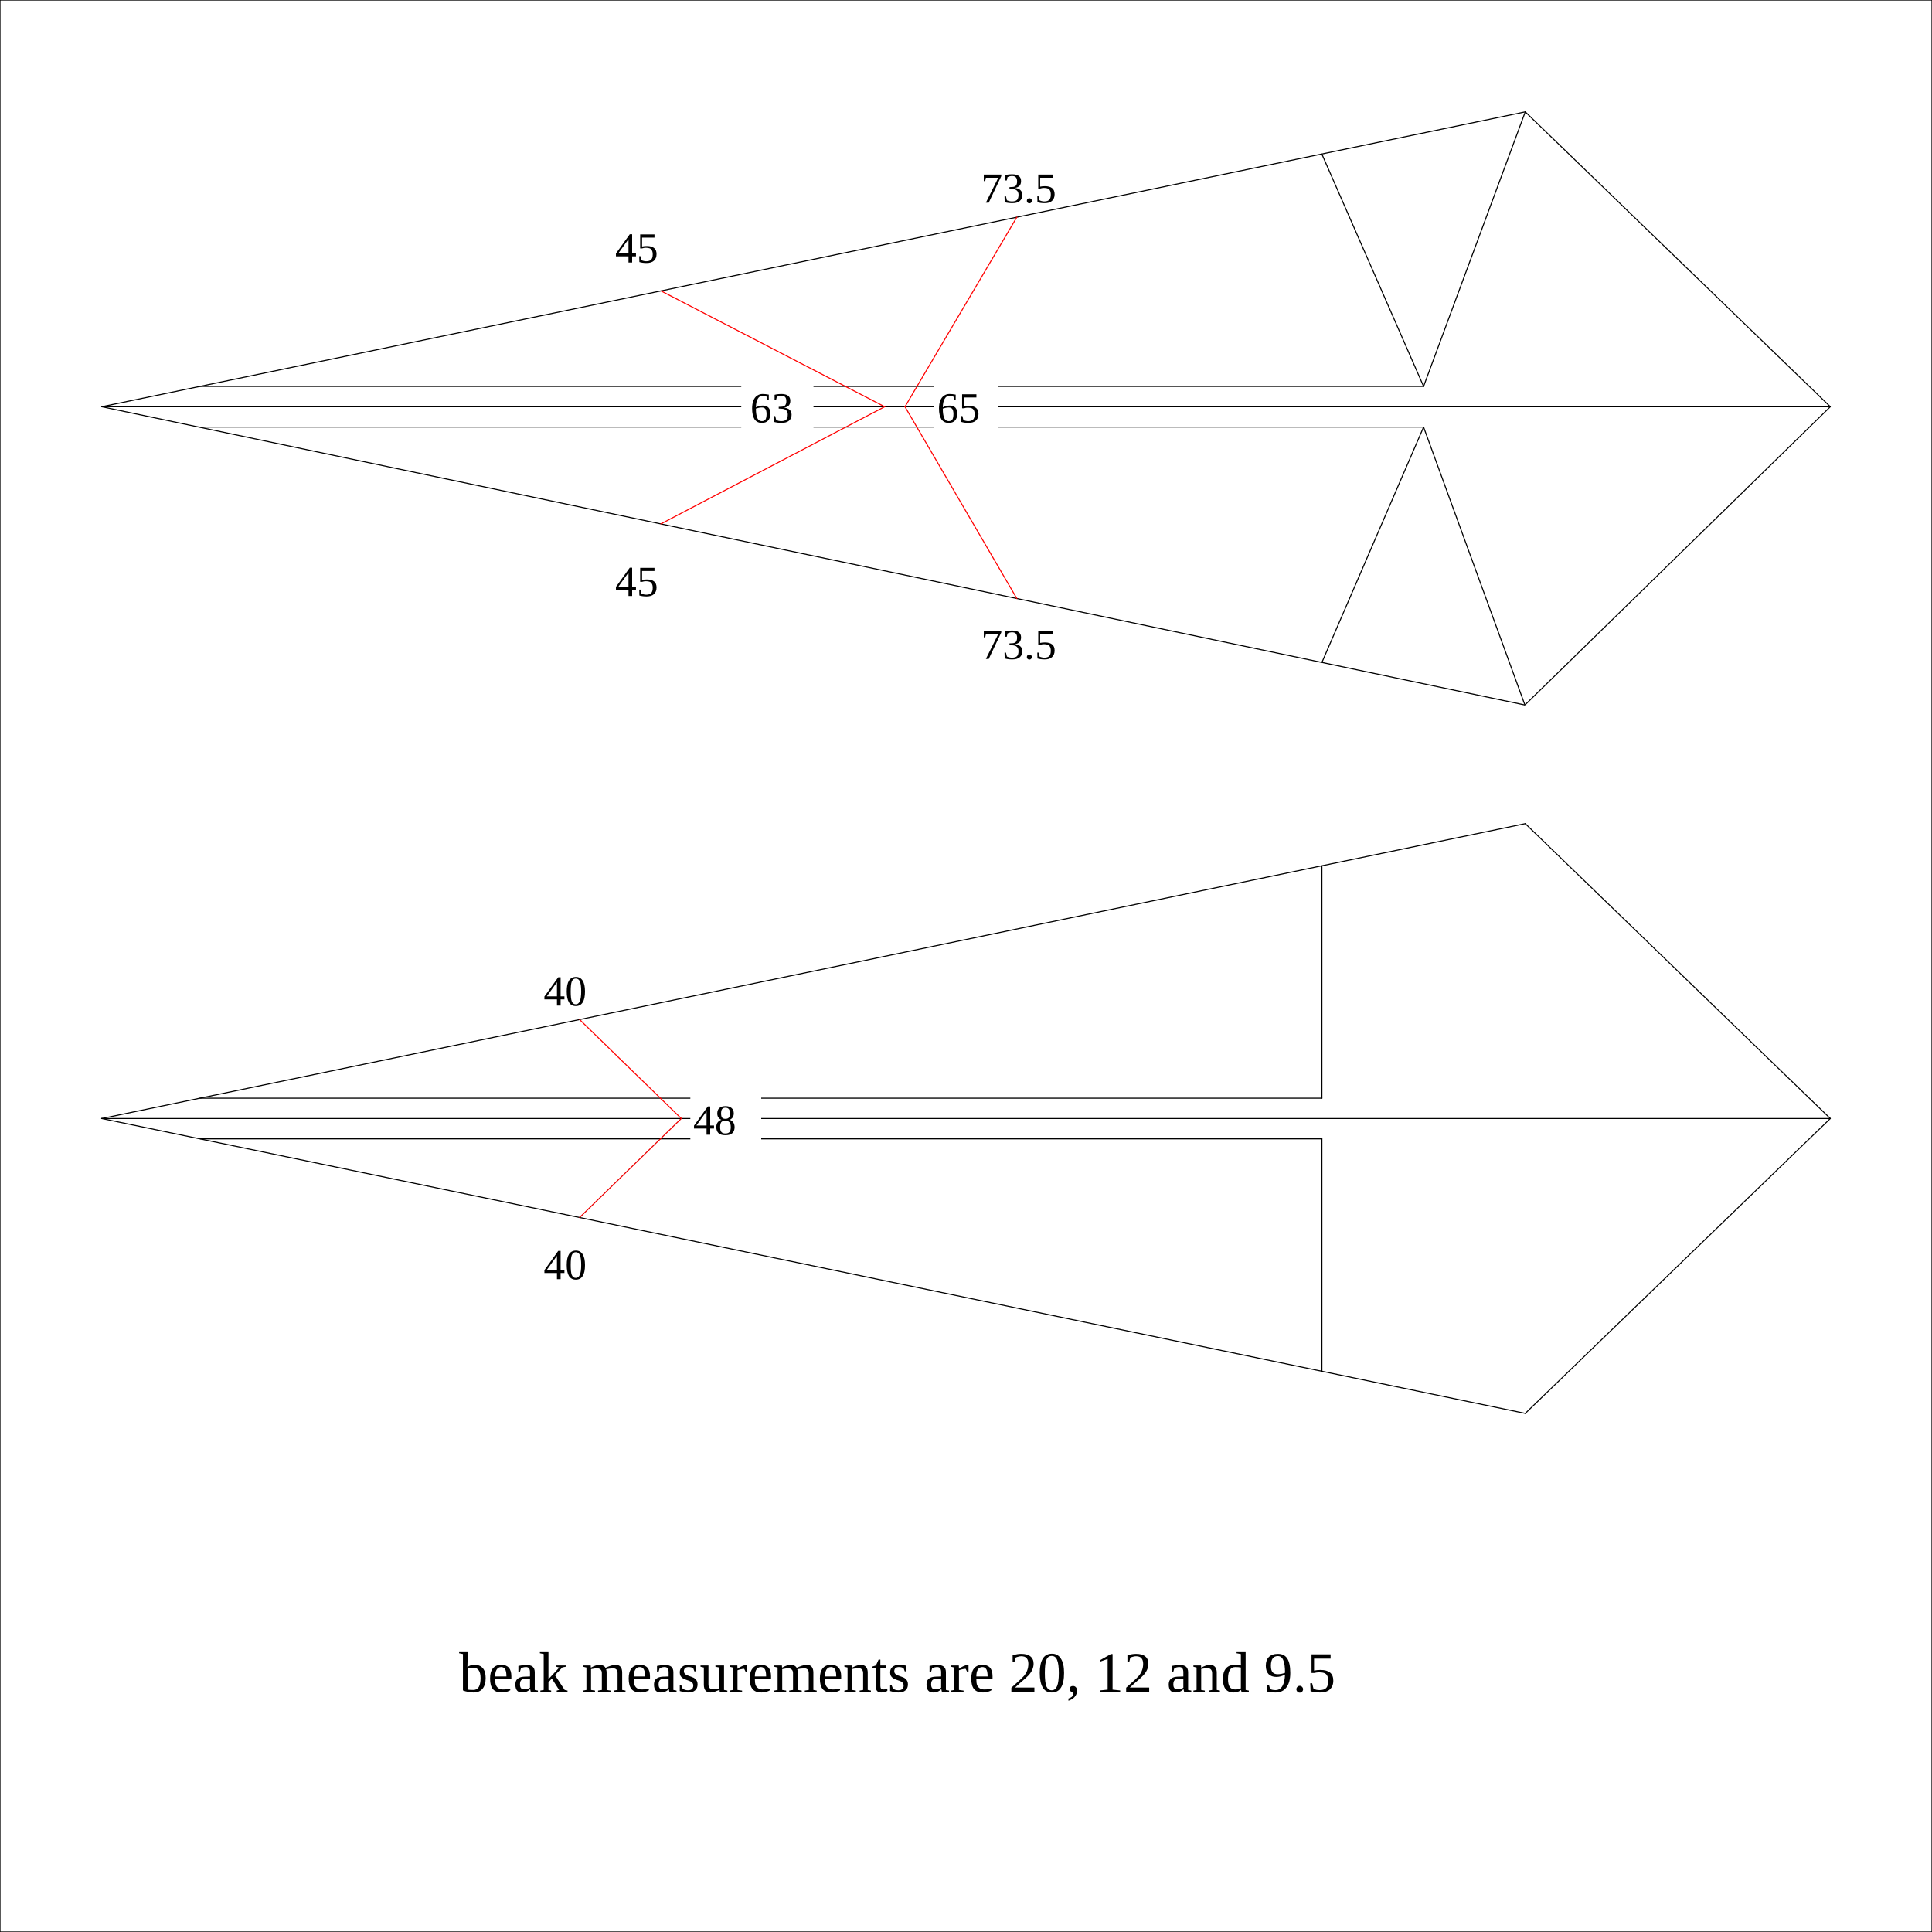
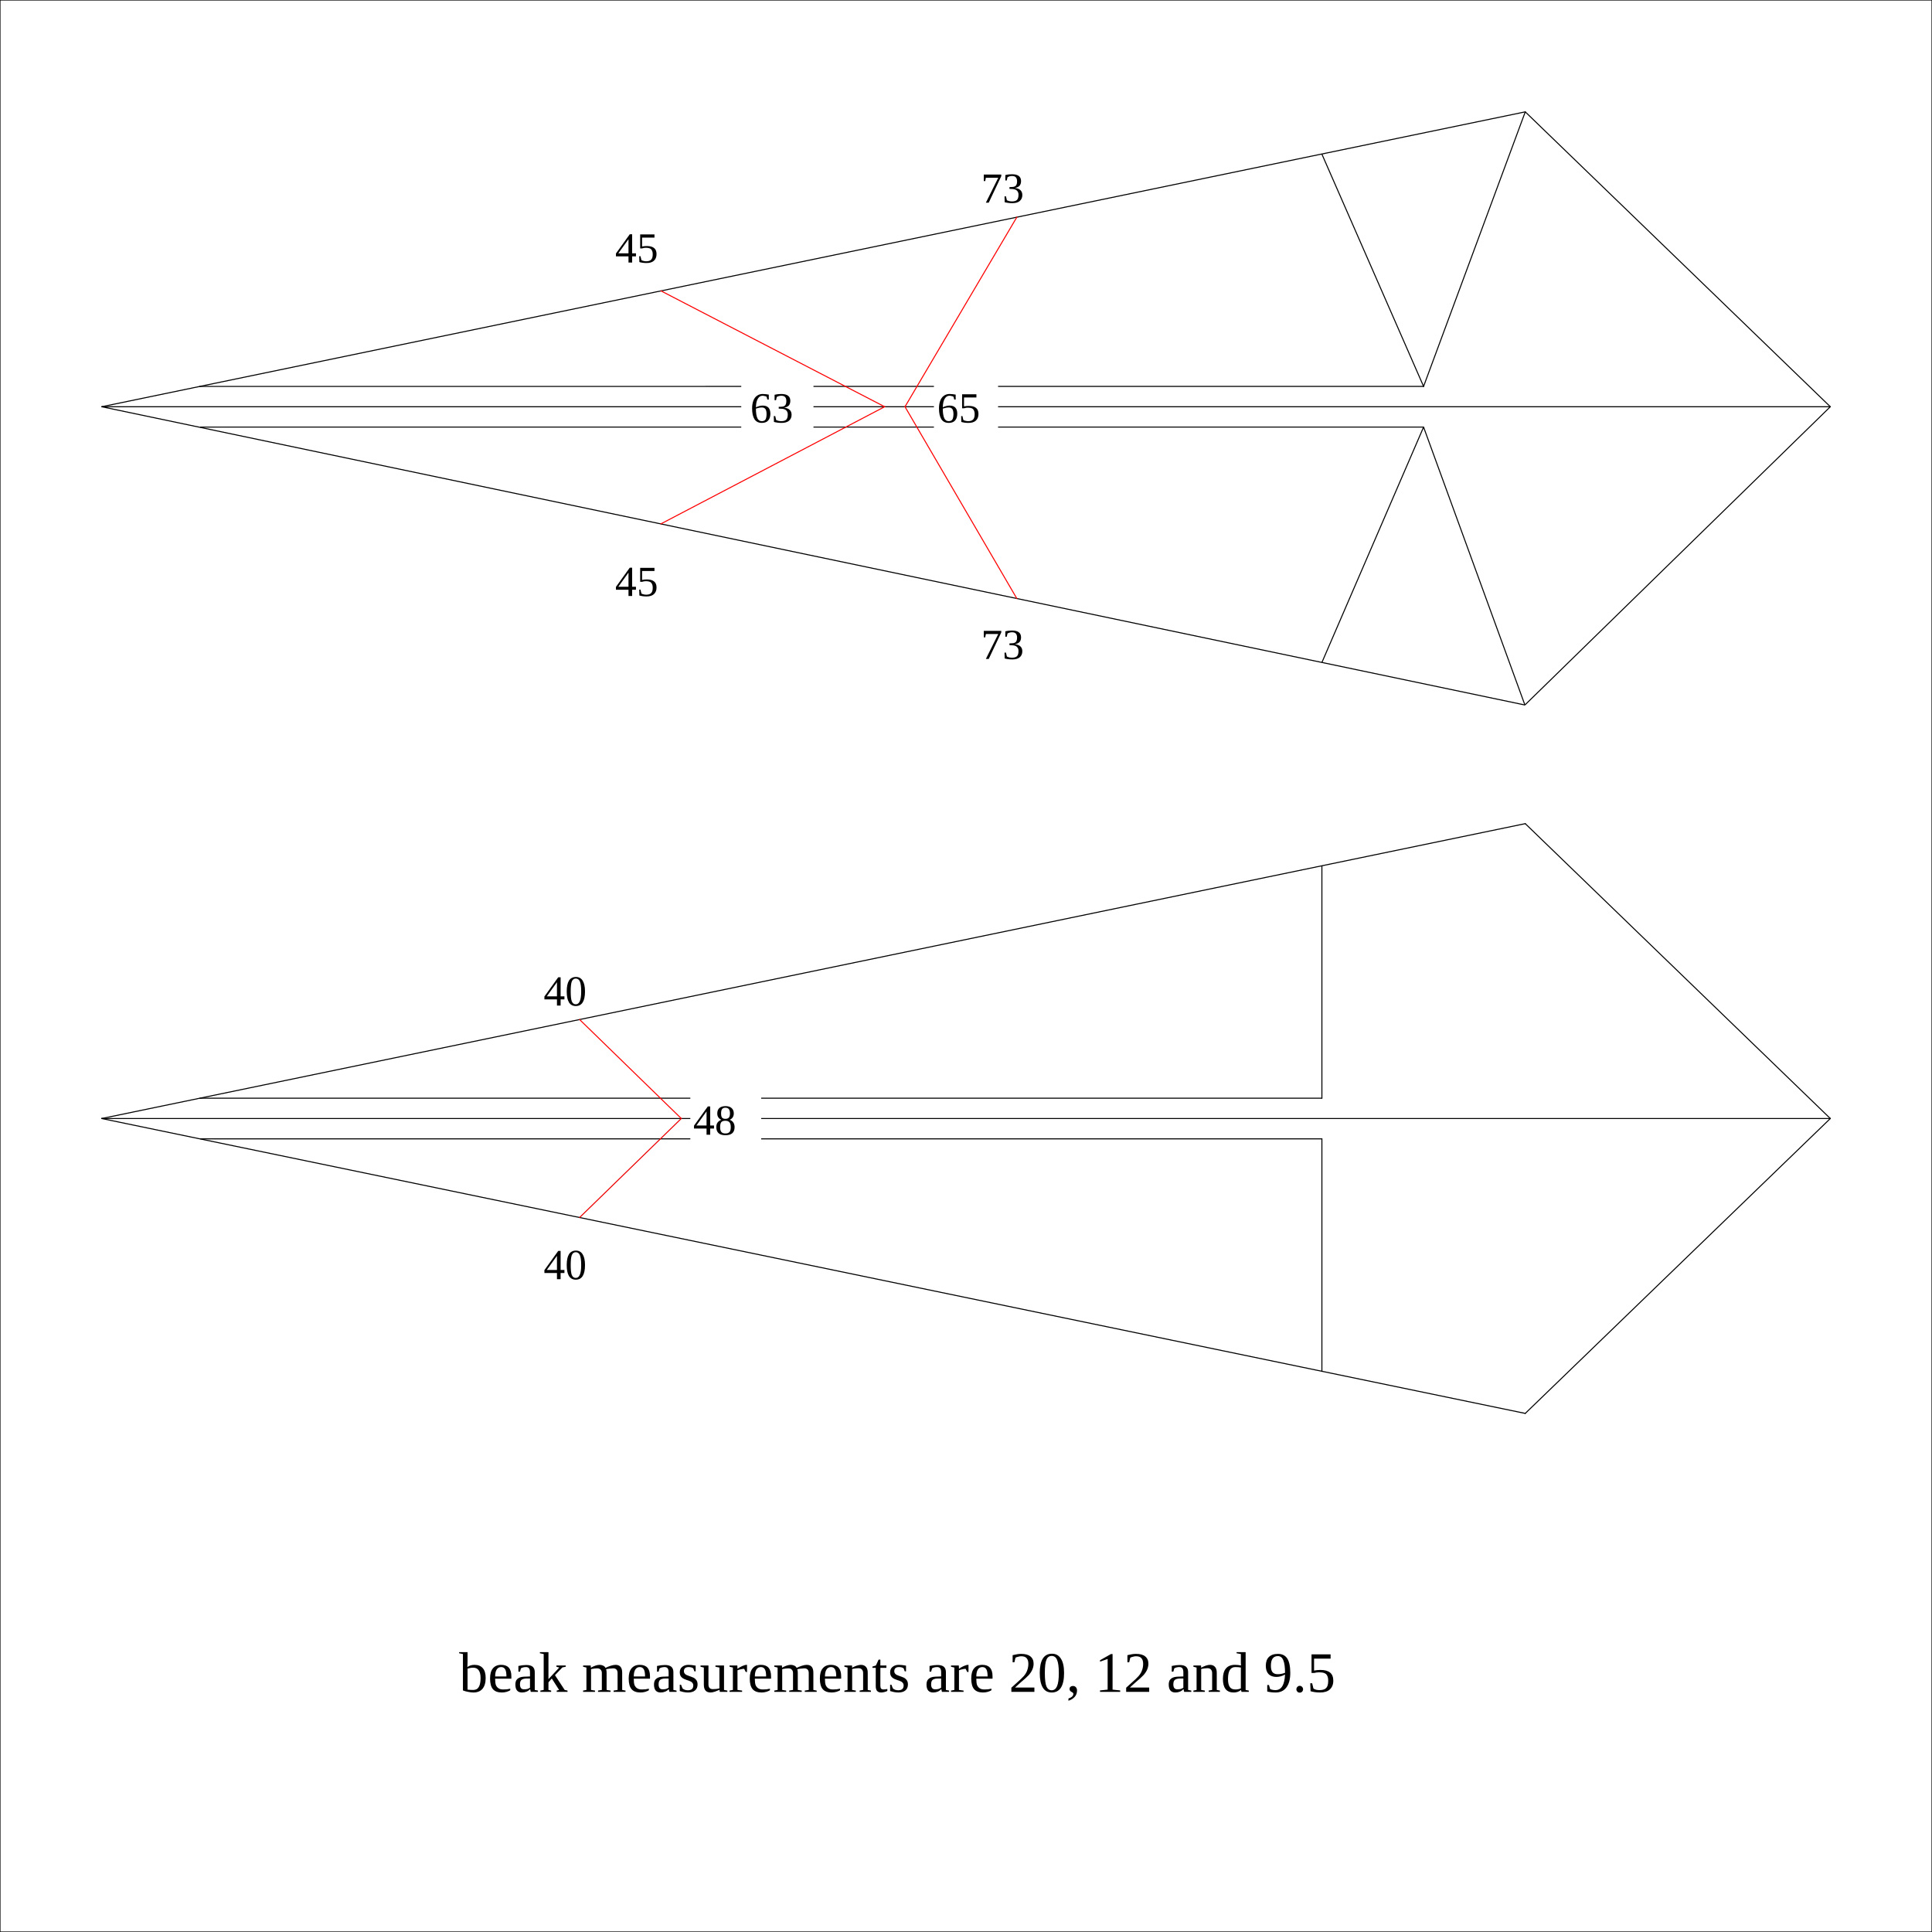
<svg xmlns="http://www.w3.org/2000/svg" width="190mm" height="190mm" viewBox="0 0 190 190" version="1.1" id="svg1">
  <defs id="defs1" />
  <g id="layer1" transform="translate(-10,-10)">
    <g id="g2">
      <g id="g1">
        <rect style="fill:#ffffff;stroke:#000000;stroke-width:0.1;stroke-linecap:round;stroke-dasharray:none;stroke-opacity:1" id="rect2" width="190" height="190" x="10" y="10" />
        <path style="fill:#cccccc;stroke:#000000;stroke-width:0.1" d="M 20,50 160,21" id="path11" />
        <path style="fill:#cccccc;stroke:#000000;stroke-width:0.1;stroke-linecap:round" d="M 190,50 160,21" id="path12" />
        <path style="fill:#cccccc;stroke:#000000;stroke-width:0.1" d="M 159.965,79.332 190,50" id="path13" />
        <path style="fill:#cccccc;stroke:#000000;stroke-width:0.1" d="M 20,50 159.965,79.332" id="path14" />
        <path style="fill:#cccccc;stroke:#000000;stroke-width:0.1" d="M 159.965,79.332 150,52" id="path17" />
        <path style="fill:#cccccc;stroke:#000000;stroke-width:0.1" d="M 140,75.151 150,52" id="path18" />
        <path style="fill:#cccccc;stroke:#000000;stroke-width:0.1;stroke-linecap:round" d="M 160,21 150,48" id="path19" />
        <path style="fill:#cccccc;stroke:#000000;stroke-width:0.1;stroke-linecap:round" d="m 140,25.16 10,22.84" id="path20" />
        <path style="fill:#cccccc;stroke:#000000;stroke-width:0.1;stroke-linecap:round" d="M 150,48 29.642,48.003" id="path21" />
        <path style="fill:#cccccc;stroke:#000000;stroke-width:0.1;stroke-linecap:round" d="M 150,52 H 29.722" id="path22" />
        <path style="fill:#cccccc;stroke:#000000;stroke-width:0.1;stroke-linecap:round" d="M 20,120 H 190" id="path23" />
        <path style="fill:#cccccc;stroke:#000000;stroke-width:0.1;stroke-linecap:round" d="M 160,91 190,120" id="path24" />
        <path style="fill:#cccccc;stroke:#000000;stroke-width:0.1;stroke-linecap:round" d="m 160,149 30,-29" id="path25" />
        <path style="fill:#cccccc;stroke:#000000;stroke-width:0.1;stroke-linecap:round" d="m 20,120 140,29" id="path26" />
        <path style="fill:#cccccc;stroke:#000000;stroke-width:0.1;stroke-linecap:round" d="M 160,91 20,120" id="path27" />
        <path style="fill:#cccccc;stroke:#000000;stroke-width:0.1;stroke-linecap:round" d="M 140,144.823 V 122" id="path28" />
        <path style="fill:#cccccc;stroke:#000000;stroke-width:0.1;stroke-linecap:round" d="M 29.723,122 H 140" id="path29" />
        <path style="fill:#cccccc;stroke:#000000;stroke-width:0.1;stroke-linecap:round" d="M 140,95.161 V 118" id="path30" />
        <path style="fill:#cccccc;stroke:#000000;stroke-width:0.1;stroke-linecap:round" d="M 29.663,118 H 140" id="path31" />
        <path style="fill:#e6e6e6;stroke:#000000;stroke-width:0.1;stroke-linecap:round;stroke-opacity:1" d="m 20,50 170,10e-7" id="path32" />
        <path style="fill:#e6e6e6;stroke:#ff0000;stroke-width:0.1;stroke-linecap:round;stroke-opacity:1" d="M 75,61.516 97,50" id="path36" />
        <path style="fill:#e6e6e6;stroke:#ff0000;stroke-width:0.1;stroke-linecap:round;stroke-opacity:1" d="M 75,38.606 97,50" id="path37" />
        <path style="fill:#e6e6e6;stroke:#ff0000;stroke-width:0.1;stroke-linecap:round;stroke-opacity:1" d="M 110,31.356 99,50" id="path38" />
        <path style="fill:#e6e6e6;stroke:#ff0000;stroke-width:0.1;stroke-linecap:round;stroke-opacity:1" d="M 109.999,68.861 99,50" id="path39" />
        <path style="fill:#ff0000;stroke:#ff0000;stroke-width:0.1;stroke-linecap:round;stroke-opacity:1" d="M 67,110.266 77,120" id="path42" />
        <path style="fill:#e6e6e6;stroke:#ec0000;stroke-width:0.1;stroke-linecap:round;stroke-opacity:1" d="M 67,129.735 77,120" id="path43" />
        <text xml:space="preserve" style="font-size:4.233px;text-align:start;writing-mode:lr-tb;direction:ltr;text-anchor:start;fill:#000000;fill-opacity:1;stroke:none;stroke-width:0.1;stroke-linecap:round;stroke-opacity:1" x="70.497" y="35.818" id="text43">
          <tspan style="font-size:4.233px;fill:#000000;fill-opacity:1;stroke:none;stroke-width:0.1;stroke-opacity:1" x="70.497" y="35.818" id="tspan1">45</tspan>
        </text>
        <text xml:space="preserve" style="font-size:4.233px;text-align:start;writing-mode:lr-tb;direction:ltr;text-anchor:start;fill:#000000;fill-opacity:1;stroke:none;stroke-width:0.1;stroke-linecap:round;stroke-opacity:1" x="106.468" y="29.934" id="text44">
-           <tspan id="tspan44" style="font-size:4.233px;fill:#000000;fill-opacity:1;stroke:none;stroke-width:0.1;stroke-opacity:1" x="106.468" y="29.934">73.5</tspan>
+           <tspan id="tspan44" style="font-size:4.233px;fill:#000000;fill-opacity:1;stroke:none;stroke-width:0.1;stroke-opacity:1" x="106.468" y="29.934">73</tspan>
        </text>
        <text xml:space="preserve" style="font-size:4.233px;text-align:start;writing-mode:lr-tb;direction:ltr;text-anchor:start;fill:#000000;fill-opacity:1;stroke:none;stroke-width:0.1;stroke-linecap:round;stroke-opacity:1" x="106.467" y="74.804" id="text45">
-           <tspan id="tspan45" style="font-size:4.233px;fill:#000000;fill-opacity:1;stroke:none;stroke-width:0.1;stroke-opacity:1" x="106.467" y="74.804">73.5</tspan>
+           <tspan id="tspan45" style="font-size:4.233px;fill:#000000;fill-opacity:1;stroke:none;stroke-width:0.1;stroke-opacity:1" x="106.467" y="74.804">73</tspan>
        </text>
        <text xml:space="preserve" style="font-size:4.233px;text-align:start;writing-mode:lr-tb;direction:ltr;text-anchor:start;fill:#000000;fill-opacity:1;stroke:none;stroke-width:0.1;stroke-linecap:round;stroke-opacity:1" x="70.497" y="68.607" id="text46">
          <tspan id="tspan46" style="font-size:4.233px;fill:#000000;fill-opacity:1;stroke:none;stroke-width:0.1;stroke-opacity:1" x="70.497" y="68.607">45</tspan>
        </text>
        <rect style="fill:#ffffff;fill-opacity:1;stroke:none;stroke-width:0.076;stroke-linecap:round;stroke-opacity:1" id="rect49" width="7.102" height="5.719" x="82.898" y="47.14" />
        <text xml:space="preserve" style="font-size:4.233px;text-align:start;writing-mode:lr-tb;direction:ltr;text-anchor:start;fill:#000000;fill-opacity:1;stroke:none;stroke-width:0.1;stroke-linecap:round;stroke-opacity:1" x="83.777" y="51.541" id="text47">
          <tspan style="font-size:4.233px;fill:#000000;fill-opacity:1;stroke:none;stroke-width:0.1;stroke-opacity:1" x="83.777" y="51.541" id="tspan48">63</tspan>
        </text>
        <rect style="fill:#ffffff;fill-opacity:1;stroke:none;stroke-width:0.071;stroke-linecap:round;stroke-opacity:1" id="rect50" width="6.31" height="5.719" x="101.845" y="47.14" />
        <text xml:space="preserve" style="font-size:4.233px;text-align:start;writing-mode:lr-tb;direction:ltr;text-anchor:start;fill:#000000;fill-opacity:1;stroke:none;stroke-width:0.1;stroke-linecap:round;stroke-opacity:1" x="102.155" y="51.541" id="text50">
          <tspan style="font-size:4.233px;fill:#000000;fill-opacity:1;stroke:none;stroke-width:0.1;stroke-opacity:1" x="102.155" y="51.541" id="tspan50">65</tspan>
        </text>
        <text xml:space="preserve" style="font-size:4.233px;text-align:start;writing-mode:lr-tb;direction:ltr;text-anchor:start;fill:#000000;fill-opacity:1;stroke:none;stroke-width:0.1;stroke-linecap:round;stroke-opacity:1" x="63.462" y="135.8" id="text53">
          <tspan id="tspan53" style="font-size:4.233px;fill:#000000;fill-opacity:1;stroke:none;stroke-width:0.1;stroke-opacity:1" x="63.462" y="135.8">40</tspan>
        </text>
        <text xml:space="preserve" style="font-size:4.233px;text-align:start;writing-mode:lr-tb;direction:ltr;text-anchor:start;fill:#000000;fill-opacity:1;stroke:none;stroke-width:0.1;stroke-linecap:round;stroke-opacity:1" x="63.462" y="108.888" id="text54">
          <tspan id="tspan54" style="font-size:4.233px;fill:#000000;fill-opacity:1;stroke:none;stroke-width:0.1;stroke-opacity:1" x="63.462" y="108.888">40</tspan>
        </text>
        <rect style="fill:#ffffff;fill-opacity:1;stroke:none;stroke-width:0.075;stroke-linecap:round;stroke-opacity:1" id="rect54" width="6.971" height="5.719" x="77.89" y="117.19" />
        <text xml:space="preserve" style="font-size:4.233px;text-align:start;writing-mode:lr-tb;direction:ltr;text-anchor:start;fill:#000000;fill-opacity:1;stroke:none;stroke-width:0.1;stroke-linecap:round;stroke-opacity:1" x="78.172" y="121.591" id="text55">
          <tspan style="font-size:4.233px;fill:#000000;fill-opacity:1;stroke:none;stroke-width:0.1;stroke-opacity:1" x="78.172" y="121.591" id="tspan55">48</tspan>
        </text>
        <text xml:space="preserve" style="font-size:5.644px;text-align:start;writing-mode:lr-tb;direction:ltr;text-anchor:start;fill:#000000;fill-opacity:1;stroke:none;stroke-width:0.1;stroke-linecap:round;stroke-opacity:1" x="55.151" y="176.381" id="text57">
          <tspan id="tspan57" style="fill:#000000;stroke-width:0.1" x="55.151" y="176.381">beak measurements are 20, 12 and 9.5 </tspan>
        </text>
      </g>
    </g>
  </g>
</svg>
